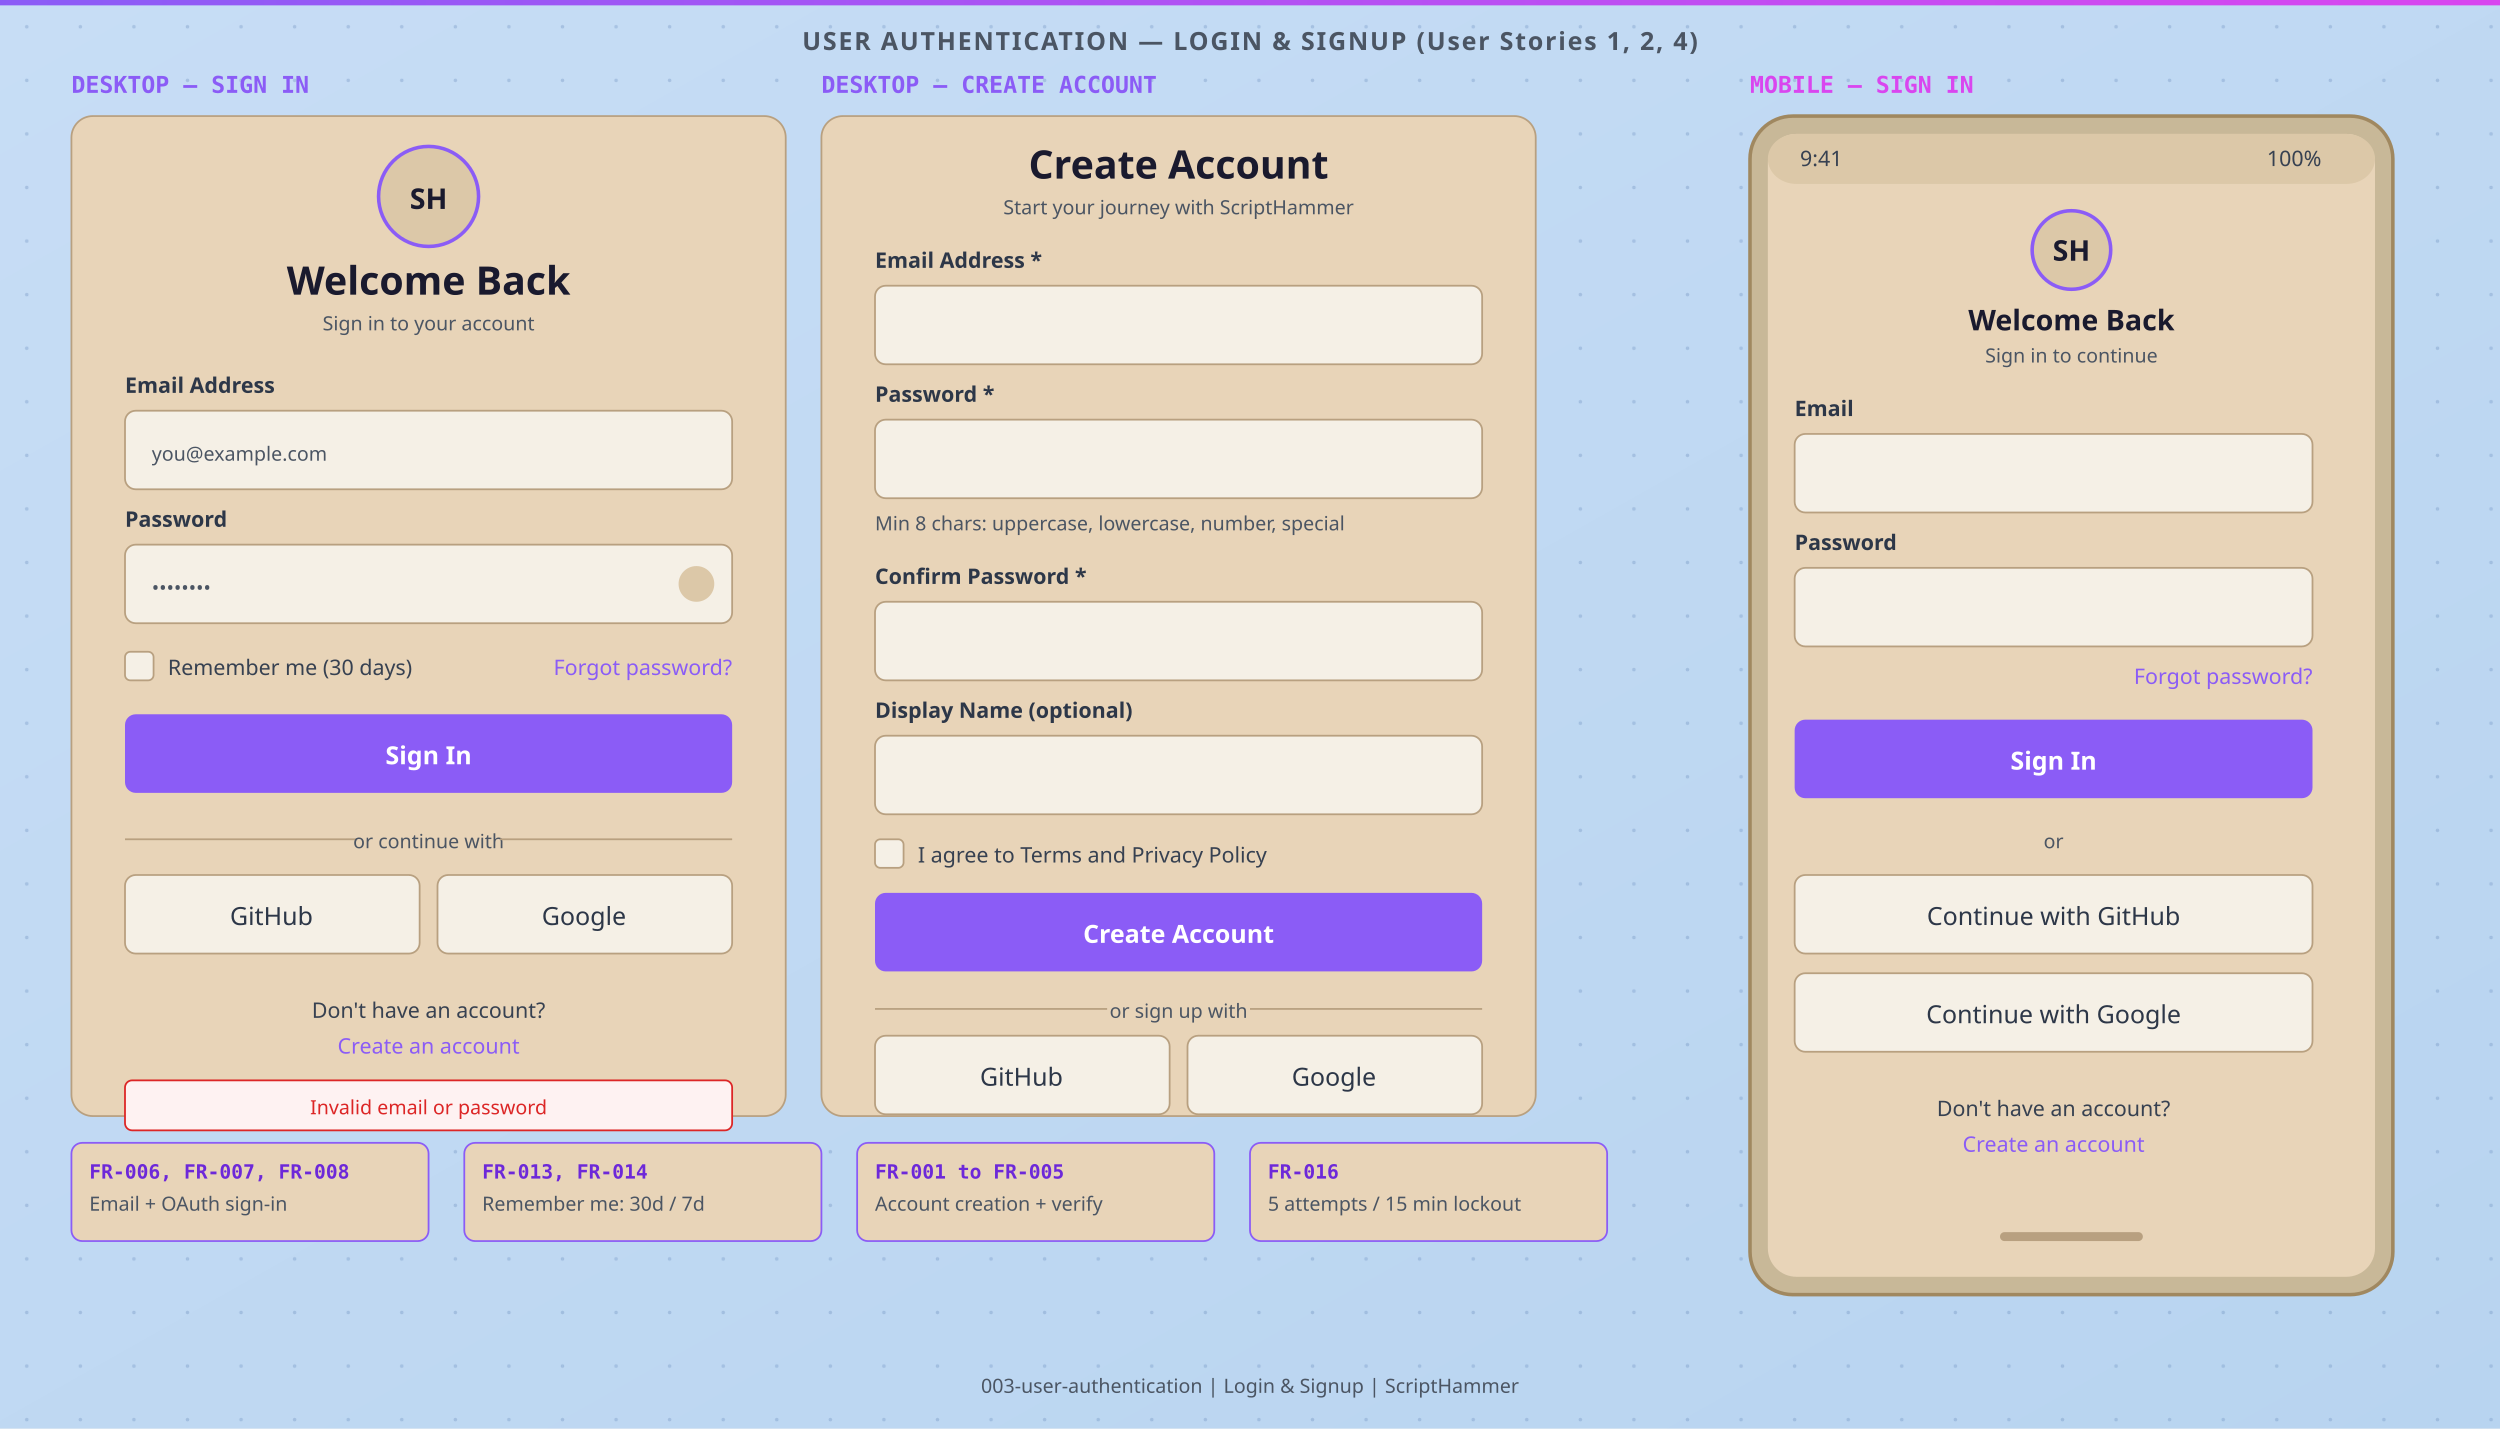
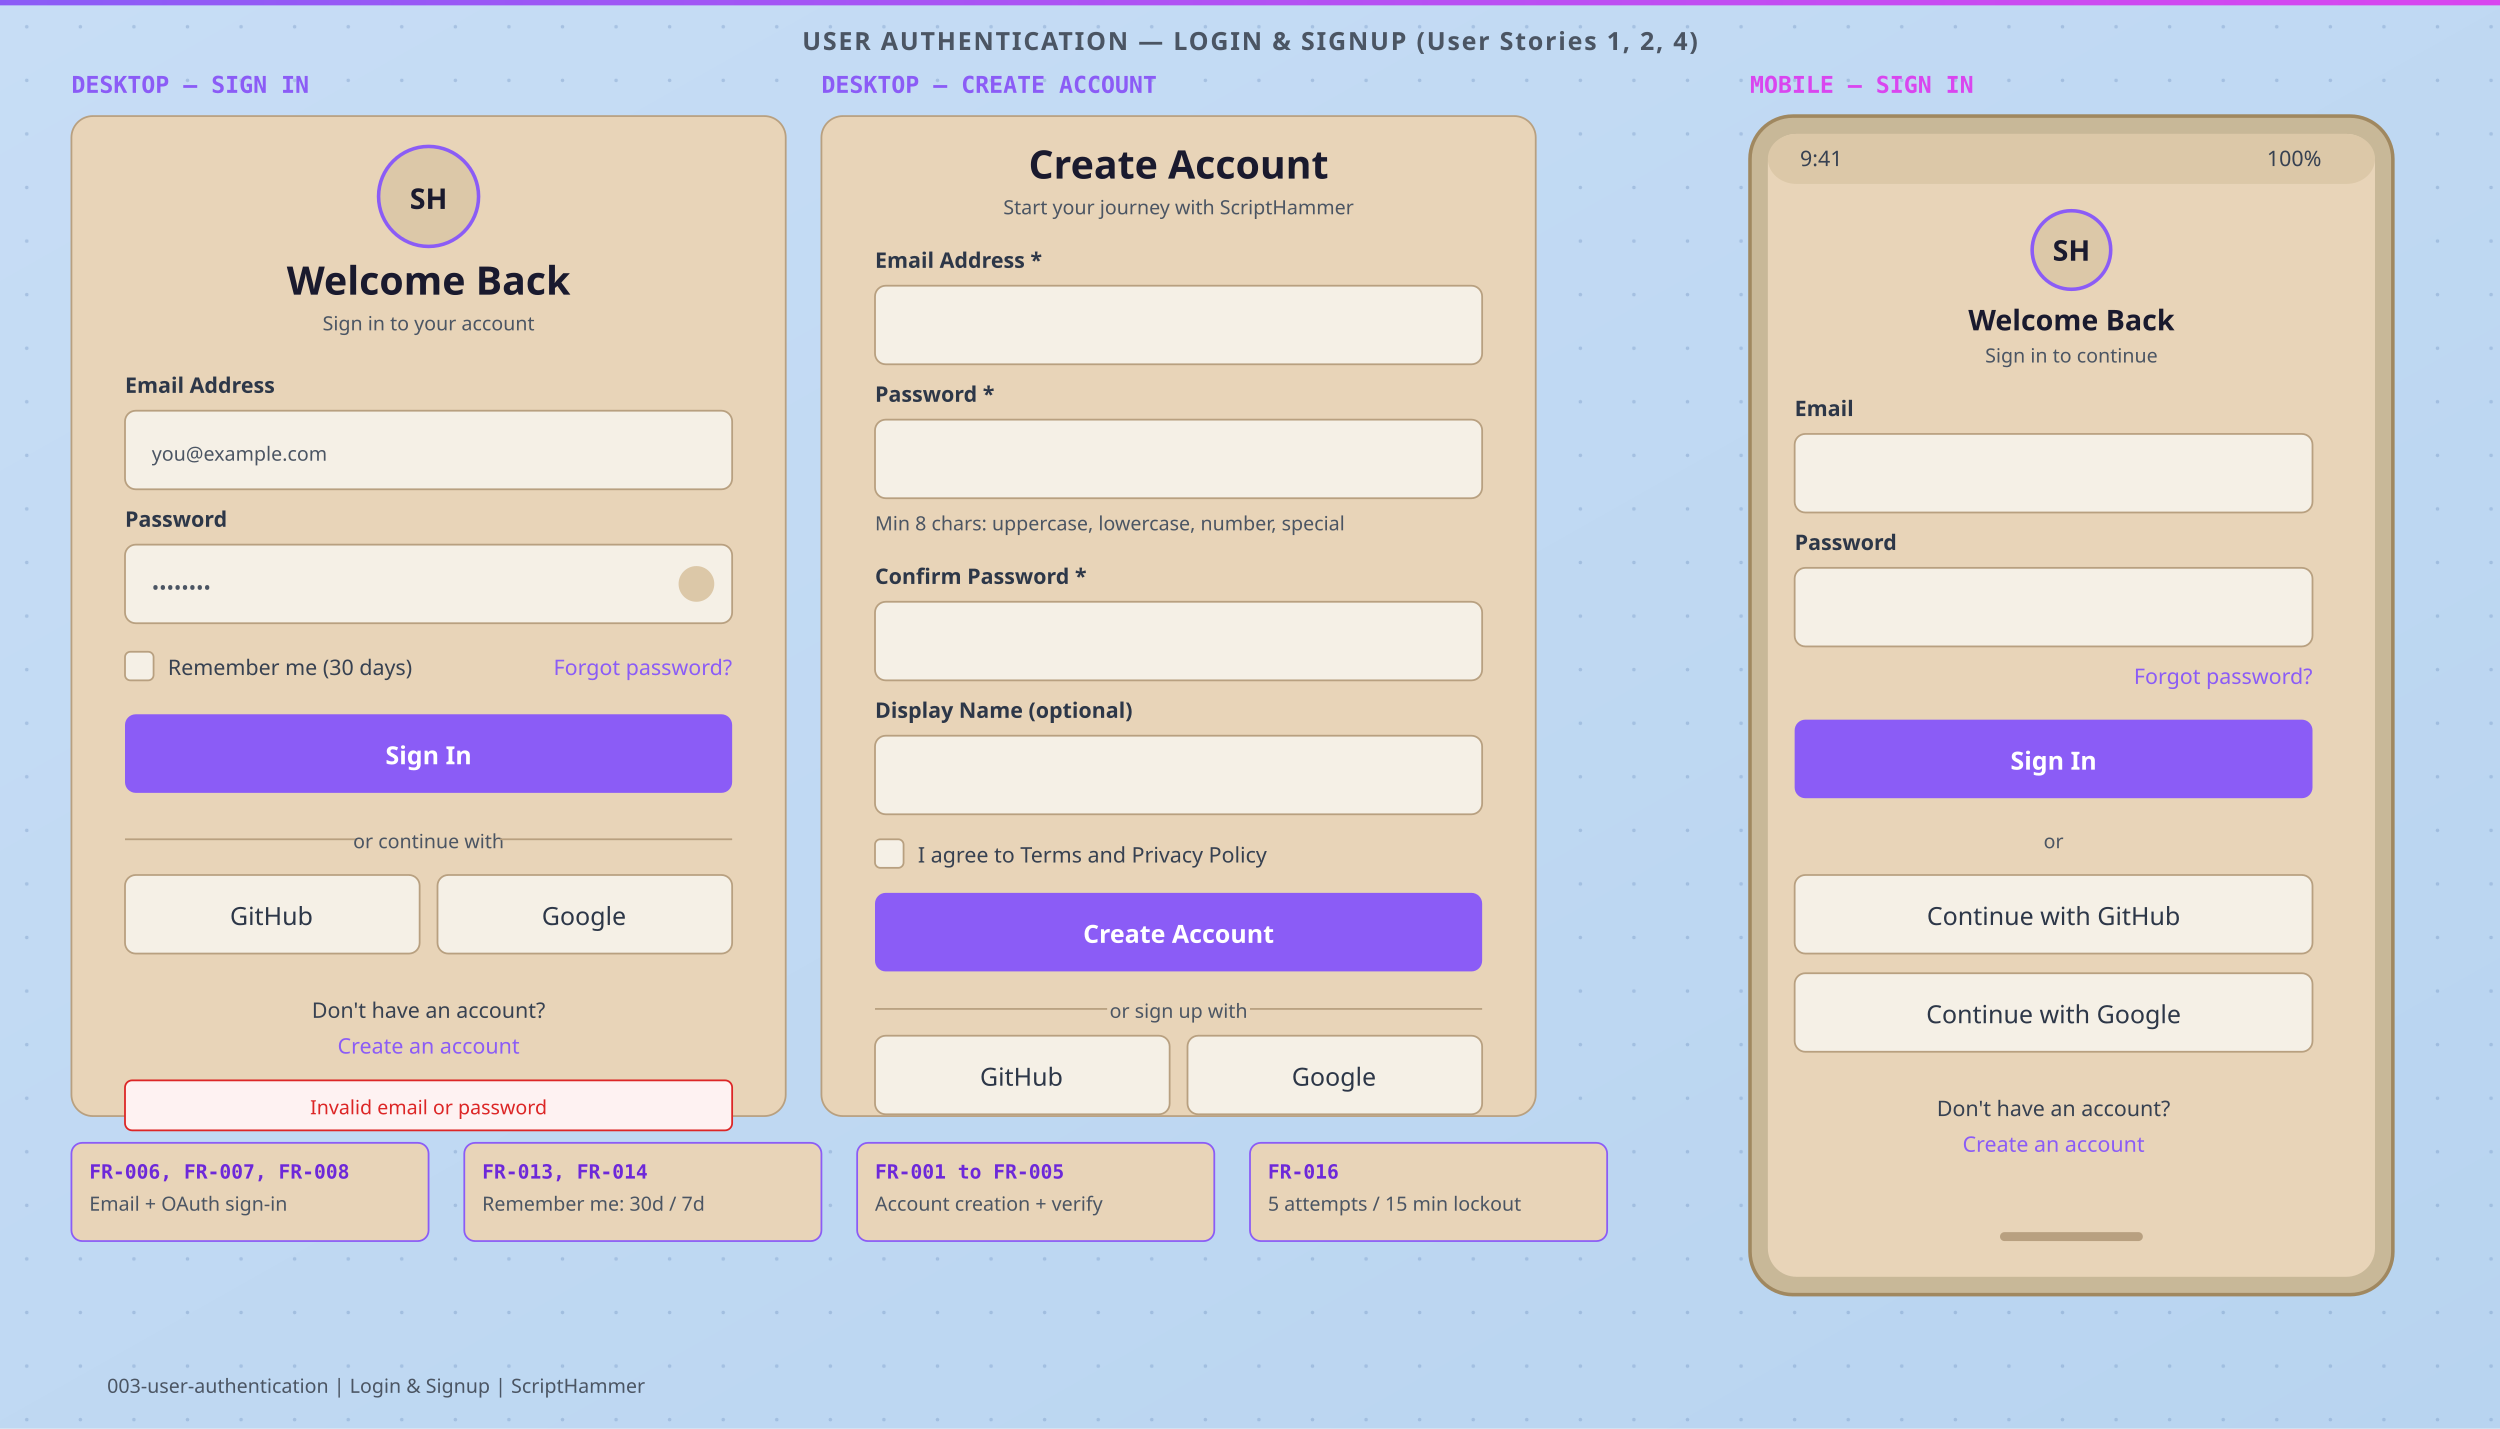
<svg xmlns="http://www.w3.org/2000/svg" viewBox="0 0 1400 800" width="1400" height="800">
  <defs>
    <linearGradient id="bgGrad" x1="0%" y1="0%" x2="100%" y2="100%">
      <stop offset="0%" style="stop-color:#c7ddf5" />
      <stop offset="100%" style="stop-color:#b8d4f0" />
    </linearGradient>
    <linearGradient id="accentGrad" x1="0%" y1="0%" x2="100%" y2="0%">
      <stop offset="0%" style="stop-color:#8b5cf6" />
      <stop offset="100%" style="stop-color:#d946ef" />
    </linearGradient>
    <style>
      .heading-lg { fill: #1a1a2e; font-family: system-ui, sans-serif; font-size: 22px; font-weight: 800; }
      .heading { fill: #1a1a2e; font-family: system-ui, sans-serif; font-size: 16px; font-weight: 700; }
      .text-md { fill: #2d3748; font-family: system-ui, sans-serif; font-size: 14px; font-weight: 500; }
      .text-sm { fill: #374151; font-family: system-ui, sans-serif; font-size: 12px; font-weight: 500; }
      .text-muted { fill: #4b5563; font-family: system-ui, sans-serif; font-size: 11px; font-weight: 500; }
      .annotation { fill: #6d28d9; font-family: monospace; font-size: 11px; font-weight: 600; }
      .label-desktop { fill: #8b5cf6; font-family: monospace; font-size: 13px; font-weight: bold; }
      .label-mobile { fill: #d946ef; font-family: monospace; font-size: 13px; font-weight: bold; }
      .input-label { fill: #2d3748; font-family: system-ui, sans-serif; font-size: 12px; font-weight: 600; }
      .link-text { fill: #8b5cf6; font-family: system-ui, sans-serif; font-size: 12px; font-weight: 500; }
      .btn-text { fill: #ffffff; font-family: system-ui, sans-serif; font-size: 14px; font-weight: 600; }
      .error-text { fill: #dc2626; font-family: system-ui, sans-serif; font-size: 11px; font-weight: 500; }
    </style>
  </defs>
  <rect width="1400" height="800" fill="url(#bgGrad)" />
  <g opacity="0.35">
    <pattern id="dots" width="30" height="30" patternUnits="userSpaceOnUse">
      <circle cx="15" cy="15" r="1" fill="#6b8cba" />
    </pattern>
    <rect width="1400" height="800" fill="url(#dots)" />
  </g>
  <rect x="0" y="0" width="1400" height="3" fill="url(#accentGrad)" />
  <text x="700" y="28" text-anchor="middle" font-family="system-ui, sans-serif" font-size="14" font-weight="600" fill="#4b5563" letter-spacing="1">USER AUTHENTICATION — LOGIN &amp; SIGNUP (User Stories 1, 2, 4)</text>
  <text x="40" y="52" class="label-desktop">DESKTOP — SIGN IN</text>
  <g id="login-card" transform="translate(40, 65)">
    <rect x="0" y="0" width="400" height="560" rx="12" fill="#e8d4b8" stroke="#b8a080" />
    <circle cx="200" cy="45" r="28" fill="#dcc8a8" stroke="#8b5cf6" stroke-width="2" />
    <text x="200" y="52" text-anchor="middle" class="heading">SH</text>
    <text x="200" y="100" text-anchor="middle" class="heading-lg">Welcome Back</text>
    <text x="200" y="120" text-anchor="middle" class="text-muted">Sign in to your account</text>
    <text x="30" y="155" class="input-label">Email Address</text>
    <rect x="30" y="165" width="340" height="44" rx="6" fill="#f5f0e6" stroke="#b8a080" />
    <text x="45" y="193" class="text-muted">you@example.com</text>
    <text x="30" y="230" class="input-label">Password</text>
    <rect x="30" y="240" width="340" height="44" rx="6" fill="#f5f0e6" stroke="#b8a080" />
    <text x="45" y="268" class="text-muted">••••••••</text>
    <circle cx="350" cy="262" r="10" fill="#dcc8a8" />
    <g transform="translate(30, 300)">
      <rect x="-14" y="-14" width="44" height="44" rx="6" fill="transparent" />
      <rect x="0" y="0" width="16" height="16" rx="3" fill="#f5f0e6" stroke="#b8a080" />
      <text x="24" y="13" class="text-sm">Remember me (30 days)</text>
      <text x="340" y="13" text-anchor="end" class="link-text">Forgot password?</text>
    </g>
    <rect x="30" y="335" width="340" height="44" rx="6" fill="#8b5cf6" />
    <text x="200" y="363" text-anchor="middle" class="btn-text">Sign In</text>
    <line x1="30" y1="405" x2="160" y2="405" stroke="#b8a080" />
    <text x="200" y="410" text-anchor="middle" class="text-muted">or continue with</text>
    <line x1="240" y1="405" x2="370" y2="405" stroke="#b8a080" />
    <rect x="30" y="425" width="165" height="44" rx="6" fill="#f5f0e6" stroke="#b8a080" />
    <text x="112" y="453" text-anchor="middle" class="text-md">GitHub</text>
    <rect x="205" y="425" width="165" height="44" rx="6" fill="#f5f0e6" stroke="#b8a080" />
    <text x="287" y="453" text-anchor="middle" class="text-md">Google</text>
    <text x="200" y="505" text-anchor="middle" class="text-sm">Don't have an account?</text>
    <text x="200" y="525" text-anchor="middle" class="link-text">Create an account</text>
    <rect x="30" y="540" width="340" height="28" rx="4" fill="#fef2f2" stroke="#dc2626" />
    <text x="200" y="559" text-anchor="middle" class="error-text">Invalid email or password</text>
  </g>
  <text x="460" y="52" class="label-desktop">DESKTOP — CREATE ACCOUNT</text>
  <g id="signup-card" transform="translate(460, 65)">
    <rect x="0" y="0" width="400" height="560" rx="12" fill="#e8d4b8" stroke="#b8a080" />
    <text x="200" y="35" text-anchor="middle" class="heading-lg">Create Account</text>
    <text x="200" y="55" text-anchor="middle" class="text-muted">Start your journey with ScriptHammer</text>
    <text x="30" y="85" class="input-label">Email Address *</text>
    <rect x="30" y="95" width="340" height="44" rx="6" fill="#f5f0e6" stroke="#b8a080" />
    <text x="30" y="160" class="input-label">Password *</text>
    <rect x="30" y="170" width="340" height="44" rx="6" fill="#f5f0e6" stroke="#b8a080" />
    <text x="30" y="232" class="text-muted">Min 8 chars: uppercase, lowercase, number, special</text>
    <text x="30" y="262" class="input-label">Confirm Password *</text>
    <rect x="30" y="272" width="340" height="44" rx="6" fill="#f5f0e6" stroke="#b8a080" />
    <text x="30" y="337" class="input-label">Display Name (optional)</text>
    <rect x="30" y="347" width="340" height="44" rx="6" fill="#f5f0e6" stroke="#b8a080" />
    <g transform="translate(30, 405)">
      <rect x="0" y="0" width="16" height="16" rx="3" fill="#f5f0e6" stroke="#b8a080" />
      <text x="24" y="13" class="text-sm">I agree to Terms and Privacy Policy</text>
    </g>
    <rect x="30" y="435" width="340" height="44" rx="6" fill="#8b5cf6" />
    <text x="200" y="463" text-anchor="middle" class="btn-text">Create Account</text>
    <line x1="30" y1="500" x2="160" y2="500" stroke="#b8a080" />
    <text x="200" y="505" text-anchor="middle" class="text-muted">or sign up with</text>
    <line x1="240" y1="500" x2="370" y2="500" stroke="#b8a080" />
    <rect x="30" y="515" width="165" height="44" rx="6" fill="#f5f0e6" stroke="#b8a080" />
    <text x="112" y="543" text-anchor="middle" class="text-md">GitHub</text>
    <rect x="205" y="515" width="165" height="44" rx="6" fill="#f5f0e6" stroke="#b8a080" />
    <text x="287" y="543" text-anchor="middle" class="text-md">Google</text>
  </g>
  <text x="980" y="52" class="label-mobile">MOBILE — SIGN IN</text>
  <g id="mobile-login" transform="translate(980, 65)">
    <rect x="0" y="0" width="360" height="660" rx="24" fill="#c8b898" stroke="#a08860" stroke-width="2" />
    <rect x="10" y="10" width="340" height="640" rx="16" fill="#e8d4b8" />
    <rect x="10" y="10" width="340" height="28" rx="16" fill="#dcc8a8" />
    <text x="28" y="28" class="text-sm">9:41</text>
    <text x="320" y="28" text-anchor="end" class="text-sm">100%</text>
    <circle cx="180" cy="75" r="22" fill="#dcc8a8" stroke="#8b5cf6" stroke-width="2" />
    <text x="180" y="81" text-anchor="middle" class="heading">SH</text>
    <text x="180" y="120" text-anchor="middle" class="heading">Welcome Back</text>
    <text x="180" y="138" text-anchor="middle" class="text-muted">Sign in to continue</text>
    <text x="25" y="168" class="input-label">Email</text>
    <rect x="25" y="178" width="290" height="44" rx="6" fill="#f5f0e6" stroke="#b8a080" />
    <text x="25" y="243" class="input-label">Password</text>
    <rect x="25" y="253" width="290" height="44" rx="6" fill="#f5f0e6" stroke="#b8a080" />
    <text x="315" y="318" text-anchor="end" class="link-text">Forgot password?</text>
    <rect x="25" y="338" width="290" height="44" rx="6" fill="#8b5cf6" />
    <text x="170" y="366" text-anchor="middle" class="btn-text">Sign In</text>
    <text x="170" y="410" text-anchor="middle" class="text-muted">or</text>
    <rect x="25" y="425" width="290" height="44" rx="6" fill="#f5f0e6" stroke="#b8a080" />
    <text x="170" y="453" text-anchor="middle" class="text-md">Continue with GitHub</text>
    <rect x="25" y="480" width="290" height="44" rx="6" fill="#f5f0e6" stroke="#b8a080" />
    <text x="170" y="508" text-anchor="middle" class="text-md">Continue with Google</text>
    <text x="170" y="560" text-anchor="middle" class="text-sm">Don't have an account?</text>
    <text x="170" y="580" text-anchor="middle" class="link-text">Create an account</text>
    <rect x="140" y="625" width="80" height="5" rx="2.5" fill="#b8a080" />
  </g>
  <g id="annotations" transform="translate(0, 640)">
    <rect x="40" y="0" width="200" height="55" rx="6" fill="#e8d4b8" stroke="#8b5cf6" />
    <text x="50" y="20" class="annotation">FR-006, FR-007, FR-008</text>
    <text x="50" y="38" class="text-muted">Email + OAuth sign-in</text>
    <rect x="260" y="0" width="200" height="55" rx="6" fill="#e8d4b8" stroke="#8b5cf6" />
    <text x="270" y="20" class="annotation">FR-013, FR-014</text>
    <text x="270" y="38" class="text-muted">Remember me: 30d / 7d</text>
    <rect x="480" y="0" width="200" height="55" rx="6" fill="#e8d4b8" stroke="#8b5cf6" />
    <text x="490" y="20" class="annotation">FR-001 to FR-005</text>
    <text x="490" y="38" class="text-muted">Account creation + verify</text>
    <rect x="700" y="0" width="200" height="55" rx="6" fill="#e8d4b8" stroke="#8b5cf6" />
    <text x="710" y="20" class="annotation">FR-016</text>
    <text x="710" y="38" class="text-muted">5 attempts / 15 min lockout</text>
  </g>
-   <text x="700" y="780" text-anchor="middle" class="text-muted">003-user-authentication | Login &amp; Signup | ScriptHammer</text>
+   <text x="60" y="780" text-anchor="start" class="text-muted">003-user-authentication | Login &amp; Signup | ScriptHammer</text>
</svg>
